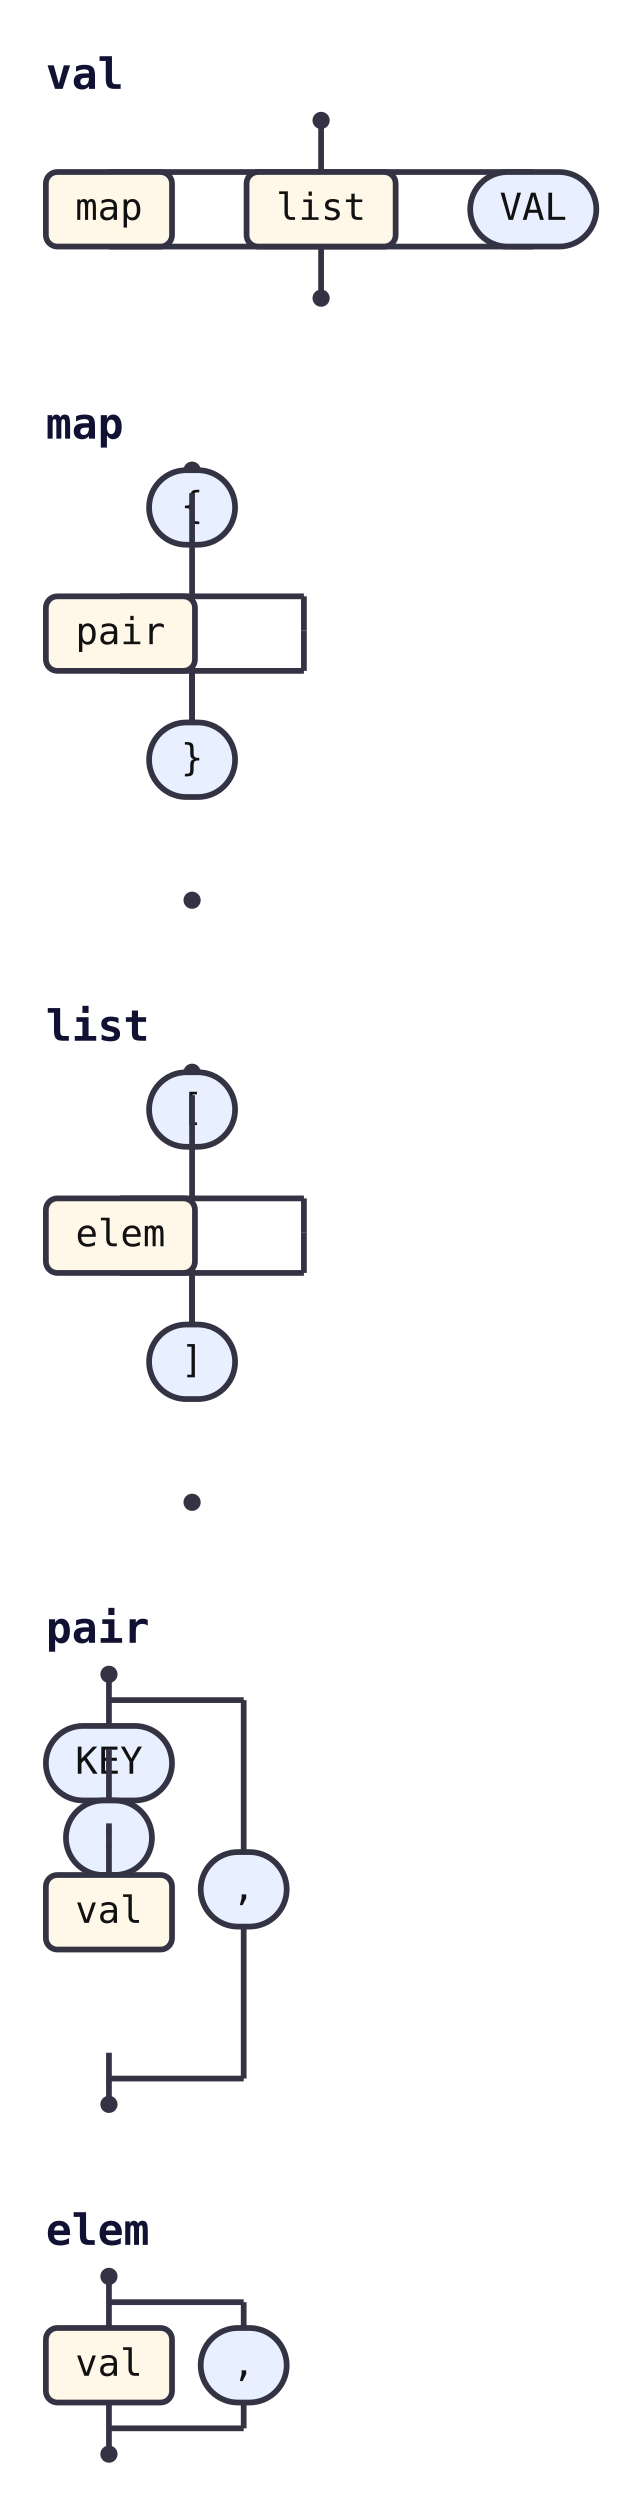
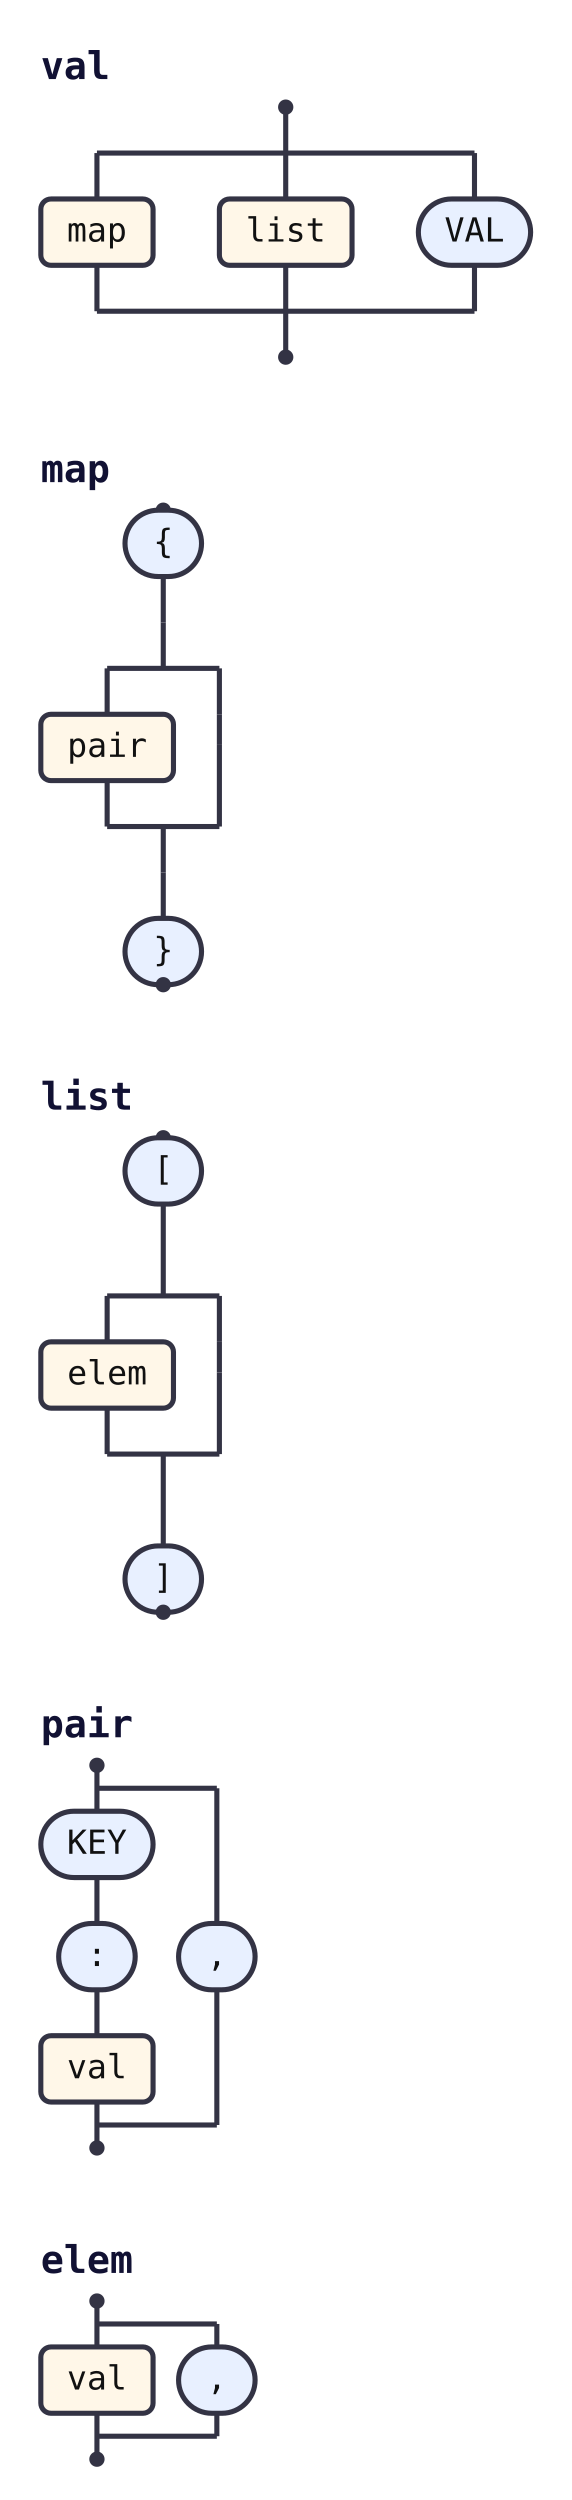
- <svg xmlns="http://www.w3.org/2000/svg" class="railroad" width="224" height="872" viewBox="0 0 224 872">
+ <svg xmlns="http://www.w3.org/2000/svg" class="railroad" width="224" height="980" viewBox="0 0 224 980">
  <style>svg.railroad{background:#fff;font-family:monospace;font-size:13px}.rr-line{stroke:#334;stroke-width:2;fill:none}.rr-cap{fill:#334}.rr-term{fill:#e8f0ff;stroke:#334;stroke-width:2}.rr-nonterm{fill:#fff7e8;stroke:#334;stroke-width:2}.rr-label{fill:#111;text-anchor:middle;dominant-baseline:middle}.rr-comment{fill:#666;font-style:italic;text-anchor:middle;dominant-baseline:middle}.rr-title{fill:#113;font-weight:bold;font-size:15px}a:hover .rr-nonterm{fill:#ffe6b3;cursor:pointer}</style>
  <g>
    <g id="val">
      <text class="rr-title" x="16" y="31">val</text>
      <circle class="rr-cap" cx="112" cy="42" r="3" />
      <path class="rr-line" d="M112 42V60" />
-       <path class="rr-line" d="M112 86V104" />
      <path class="rr-line" d="M38 60H186" />
-       <path class="rr-line" d="M38 86H186" />
+       <path class="rr-line" d="M38 122H186" />
+       <path class="rr-line" d="M112 122V140" />
+       <path class="rr-line" d="M38 60V78" />
      <a href="#map">
-         <rect class="rr-nonterm" x="16" y="60" width="44" height="26" rx="4" ry="4" />
-         <text class="rr-label" x="38" y="73">map</text>
+         <rect class="rr-nonterm" x="16" y="78" width="44" height="26" rx="4" ry="4" />
+         <text class="rr-label" x="38" y="91">map</text>
      </a>
+       <path class="rr-line" d="M38 104V122" />
+       <path class="rr-line" d="M112 60V78" />
      <a href="#list">
-         <rect class="rr-nonterm" x="86" y="60" width="52" height="26" rx="4" ry="4" />
-         <text class="rr-label" x="112" y="73">list</text>
+         <rect class="rr-nonterm" x="86" y="78" width="52" height="26" rx="4" ry="4" />
+         <text class="rr-label" x="112" y="91">list</text>
      </a>
-       <rect class="rr-term" x="164" y="60" width="44" height="26" rx="13" ry="13" />
-       <text class="rr-label" x="186" y="73">VAL</text>
-       <circle class="rr-cap" cx="112" cy="104" r="3" />
+       <path class="rr-line" d="M112 104V122" />
+       <path class="rr-line" d="M186 60V78" />
+       <rect class="rr-term" x="164" y="78" width="44" height="26" rx="13" ry="13" />
+       <text class="rr-label" x="186" y="91">VAL</text>
+       <path class="rr-line" d="M186 104V122" />
+       <circle class="rr-cap" cx="112" cy="140" r="3" />
    </g>
    <g id="map">
-       <text class="rr-title" x="16" y="153">map</text>
-       <circle class="rr-cap" cx="67" cy="164" r="3" />
-       <rect class="rr-term" x="52" y="164" width="30" height="26" rx="13" ry="13" />
-       <text class="rr-label" x="67" y="177">{</text>
-       <path class="rr-line" d="M67 172V190" />
-       <path class="rr-line" d="M67 190V208" />
-       <path class="rr-line" d="M67 234V252" />
-       <path class="rr-line" d="M42 208H106" />
-       <path class="rr-line" d="M42 234H106" />
+       <text class="rr-title" x="16" y="189">map</text>
+       <circle class="rr-cap" cx="64" cy="200" r="3" />
+       <rect class="rr-term" x="49" y="200" width="30" height="26" rx="13" ry="13" />
+       <text class="rr-label" x="64" y="213">{</text>
+       <path class="rr-line" d="M64 226V244" />
+       <path class="rr-line" d="M64 244V262" />
+       <path class="rr-line" d="M42 262H86" />
+       <path class="rr-line" d="M42 324H86" />
+       <path class="rr-line" d="M64 324V342" />
+       <path class="rr-line" d="M42 262V280" />
      <a href="#pair">
-         <rect class="rr-nonterm" x="16" y="208" width="52" height="26" rx="4" ry="4" />
-         <text class="rr-label" x="42" y="221">pair</text>
+         <rect class="rr-nonterm" x="16" y="280" width="52" height="26" rx="4" ry="4" />
+         <text class="rr-label" x="42" y="293">pair</text>
      </a>
-       <path class="rr-line" d="M106 208V220" />
-       <path class="rr-line" d="M106 220V234" />
-       <path class="rr-line" d="M67 234V252" />
-       <rect class="rr-term" x="52" y="252" width="30" height="26" rx="13" ry="13" />
-       <text class="rr-label" x="67" y="265">}</text>
-       <circle class="rr-cap" cx="67" cy="314" r="3" />
+       <path class="rr-line" d="M42 306V324" />
+       <path class="rr-line" d="M86 262V280" />
+       <path class="rr-line" d="M86 280V292" />
+       <path class="rr-line" d="M86 292V324" />
+       <path class="rr-line" d="M64 342V360" />
+       <rect class="rr-term" x="49" y="360" width="30" height="26" rx="13" ry="13" />
+       <text class="rr-label" x="64" y="373">}</text>
+       <circle class="rr-cap" cx="64" cy="386" r="3" />
    </g>
    <g id="list">
-       <text class="rr-title" x="16" y="363">list</text>
-       <circle class="rr-cap" cx="67" cy="374" r="3" />
-       <rect class="rr-term" x="52" y="374" width="30" height="26" rx="13" ry="13" />
-       <text class="rr-label" x="67" y="387">[</text>
-       <path class="rr-line" d="M67 382V400" />
-       <path class="rr-line" d="M67 400V418" />
-       <path class="rr-line" d="M67 444V462" />
-       <path class="rr-line" d="M42 418H106" />
-       <path class="rr-line" d="M42 444H106" />
+       <text class="rr-title" x="16" y="435">list</text>
+       <circle class="rr-cap" cx="64" cy="446" r="3" />
+       <rect class="rr-term" x="49" y="446" width="30" height="26" rx="13" ry="13" />
+       <text class="rr-label" x="64" y="459">[</text>
+       <path class="rr-line" d="M64 472V490" />
+       <path class="rr-line" d="M64 490V508" />
+       <path class="rr-line" d="M42 508H86" />
+       <path class="rr-line" d="M42 570H86" />
+       <path class="rr-line" d="M64 570V588" />
+       <path class="rr-line" d="M42 508V526" />
      <a href="#elem">
-         <rect class="rr-nonterm" x="16" y="418" width="52" height="26" rx="4" ry="4" />
-         <text class="rr-label" x="42" y="431">elem</text>
+         <rect class="rr-nonterm" x="16" y="526" width="52" height="26" rx="4" ry="4" />
+         <text class="rr-label" x="42" y="539">elem</text>
      </a>
-       <path class="rr-line" d="M106 418V430" />
-       <path class="rr-line" d="M106 430V444" />
-       <path class="rr-line" d="M67 444V462" />
-       <rect class="rr-term" x="52" y="462" width="30" height="26" rx="13" ry="13" />
-       <text class="rr-label" x="67" y="475">]</text>
-       <circle class="rr-cap" cx="67" cy="524" r="3" />
+       <path class="rr-line" d="M42 552V570" />
+       <path class="rr-line" d="M86 508V526" />
+       <path class="rr-line" d="M86 526V538" />
+       <path class="rr-line" d="M86 538V570" />
+       <path class="rr-line" d="M64 588V606" />
+       <rect class="rr-term" x="49" y="606" width="30" height="26" rx="13" ry="13" />
+       <text class="rr-label" x="64" y="619">]</text>
+       <circle class="rr-cap" cx="64" cy="632" r="3" />
    </g>
    <g id="pair">
-       <text class="rr-title" x="16" y="573">pair</text>
-       <circle class="rr-cap" cx="38" cy="584" r="3" />
-       <path class="rr-line" d="M38 584V602" />
-       <rect class="rr-term" x="16" y="602" width="44" height="26" rx="13" ry="13" />
-       <text class="rr-label" x="38" y="615">KEY</text>
-       <path class="rr-line" d="M38 610V628" />
-       <rect class="rr-term" x="23" y="628" width="30" height="26" rx="13" ry="13" />
-       <text class="rr-label" x="38" y="641">:</text>
-       <path class="rr-line" d="M38 636V654" />
+       <text class="rr-title" x="16" y="681">pair</text>
+       <circle class="rr-cap" cx="38" cy="692" r="3" />
+       <path class="rr-line" d="M38 692V710" />
+       <rect class="rr-term" x="16" y="710" width="44" height="26" rx="13" ry="13" />
+       <text class="rr-label" x="38" y="723">KEY</text>
+       <path class="rr-line" d="M38 736V754" />
+       <rect class="rr-term" x="23" y="754" width="30" height="26" rx="13" ry="13" />
+       <text class="rr-label" x="38" y="767">:</text>
+       <path class="rr-line" d="M38 780V798" />
      <a href="#val">
-         <rect class="rr-nonterm" x="16" y="654" width="44" height="26" rx="4" ry="4" />
-         <text class="rr-label" x="38" y="667">val</text>
+         <rect class="rr-nonterm" x="16" y="798" width="44" height="26" rx="4" ry="4" />
+         <text class="rr-label" x="38" y="811">val</text>
      </a>
-       <path class="rr-line" d="M38 716V734" />
-       <path class="rr-line" d="M38 725H85" />
-       <path class="rr-line" d="M38 593H85" />
-       <path class="rr-line" d="M85 672V725" />
-       <path class="rr-line" d="M85 593V646" />
-       <rect class="rr-term" x="70" y="646" width="30" height="26" rx="13" ry="13" />
-       <text class="rr-label" x="85" y="659">,</text>
-       <circle class="rr-cap" cx="38" cy="734" r="3" />
+       <path class="rr-line" d="M38 824V842" />
+       <path class="rr-line" d="M38 833H85" />
+       <path class="rr-line" d="M38 701H85" />
+       <path class="rr-line" d="M85 780V833" />
+       <path class="rr-line" d="M85 701V754" />
+       <rect class="rr-term" x="70" y="754" width="30" height="26" rx="13" ry="13" />
+       <text class="rr-label" x="85" y="767">,</text>
+       <circle class="rr-cap" cx="38" cy="842" r="3" />
    </g>
    <g id="elem">
-       <text class="rr-title" x="16" y="783">elem</text>
-       <circle class="rr-cap" cx="38" cy="794" r="3" />
-       <path class="rr-line" d="M38 794V812" />
+       <text class="rr-title" x="16" y="891">elem</text>
+       <circle class="rr-cap" cx="38" cy="902" r="3" />
+       <path class="rr-line" d="M38 902V920" />
      <a href="#val">
-         <rect class="rr-nonterm" x="16" y="812" width="44" height="26" rx="4" ry="4" />
-         <text class="rr-label" x="38" y="825">val</text>
+         <rect class="rr-nonterm" x="16" y="920" width="44" height="26" rx="4" ry="4" />
+         <text class="rr-label" x="38" y="933">val</text>
      </a>
-       <path class="rr-line" d="M38 838V856" />
-       <path class="rr-line" d="M38 847H85" />
-       <path class="rr-line" d="M38 803H85" />
-       <path class="rr-line" d="M85 838V847" />
-       <path class="rr-line" d="M85 803V812" />
-       <rect class="rr-term" x="70" y="812" width="30" height="26" rx="13" ry="13" />
-       <text class="rr-label" x="85" y="825">,</text>
-       <circle class="rr-cap" cx="38" cy="856" r="3" />
+       <path class="rr-line" d="M38 946V964" />
+       <path class="rr-line" d="M38 955H85" />
+       <path class="rr-line" d="M38 911H85" />
+       <path class="rr-line" d="M85 946V955" />
+       <path class="rr-line" d="M85 911V920" />
+       <rect class="rr-term" x="70" y="920" width="30" height="26" rx="13" ry="13" />
+       <text class="rr-label" x="85" y="933">,</text>
+       <circle class="rr-cap" cx="38" cy="964" r="3" />
    </g>
  </g>
</svg>
